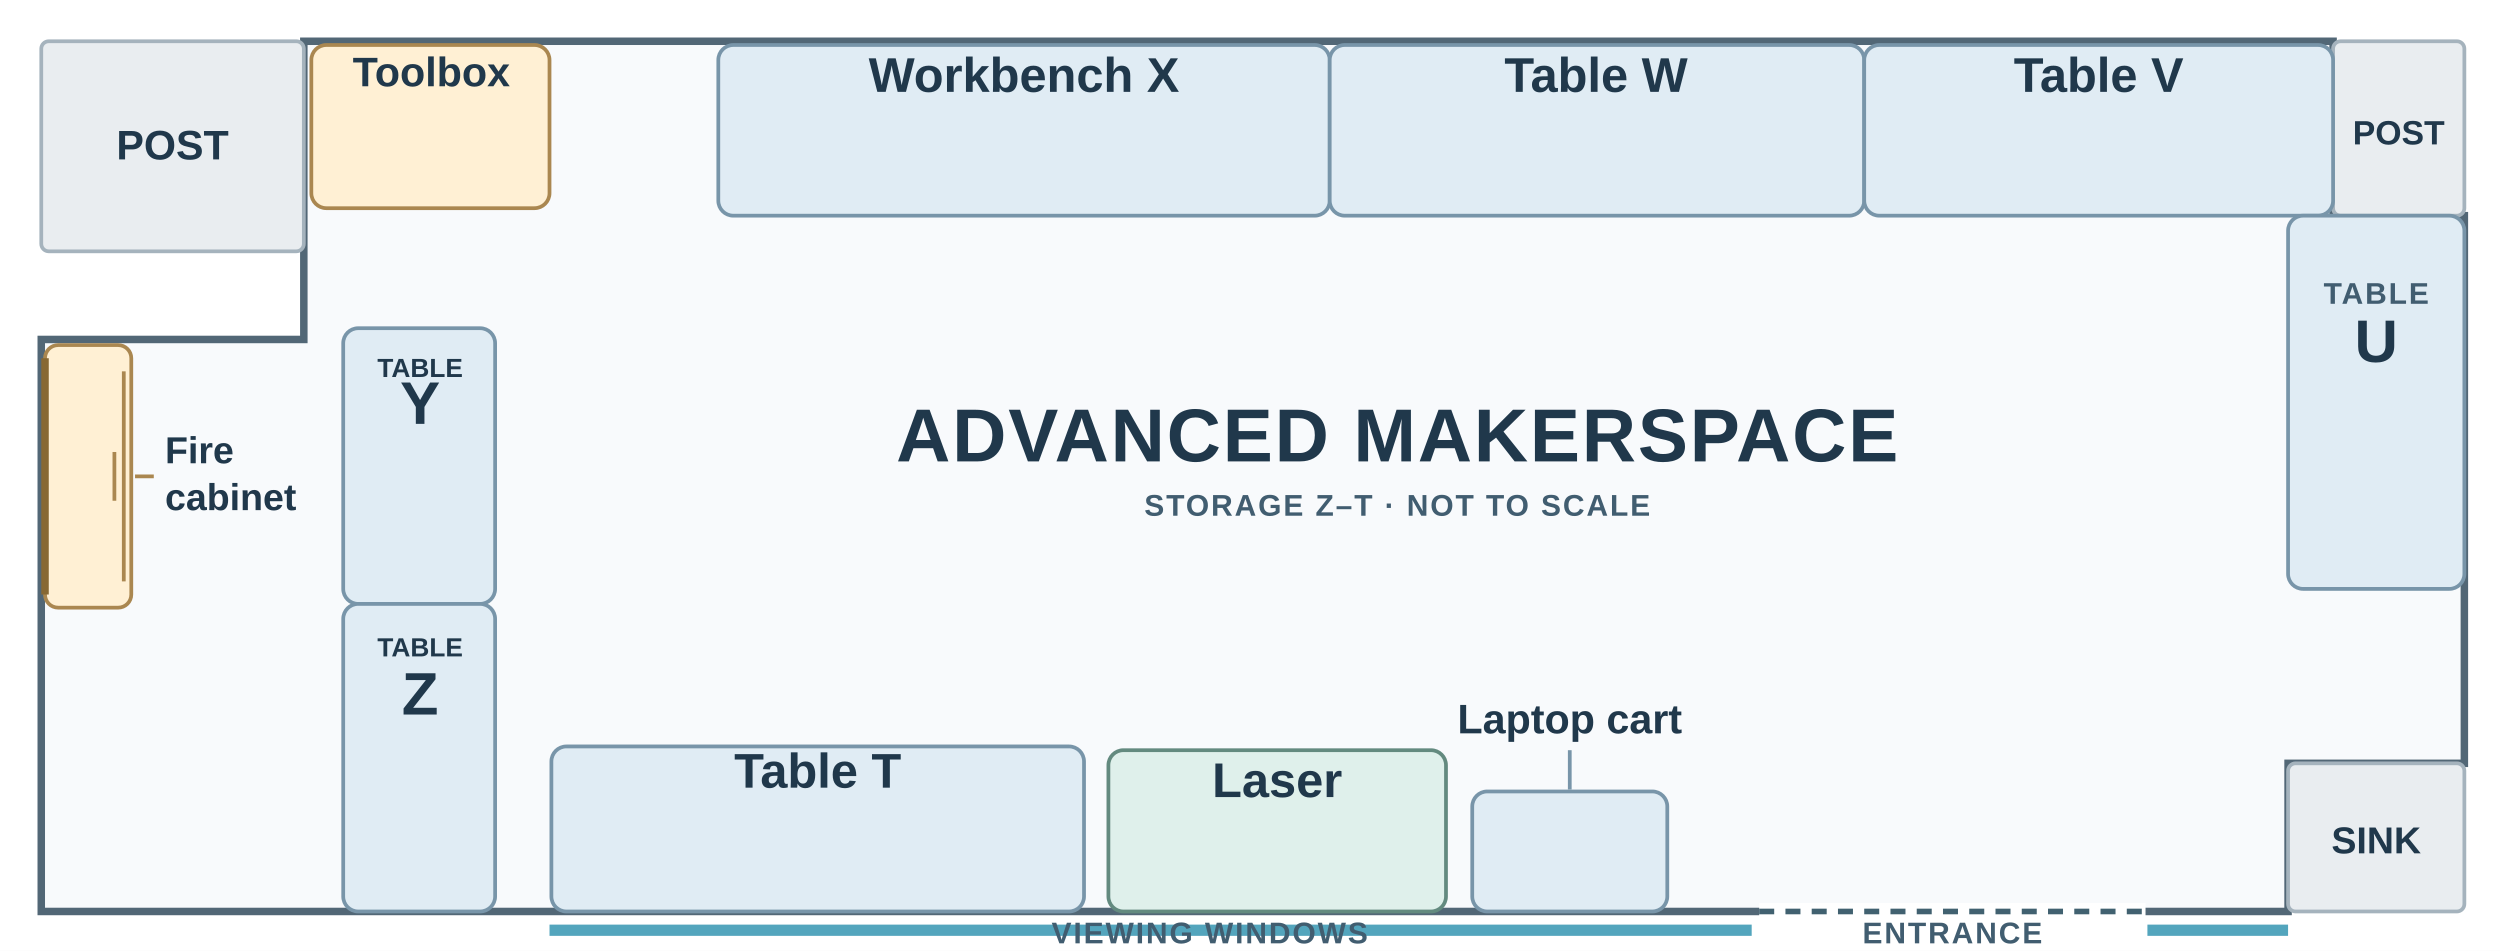
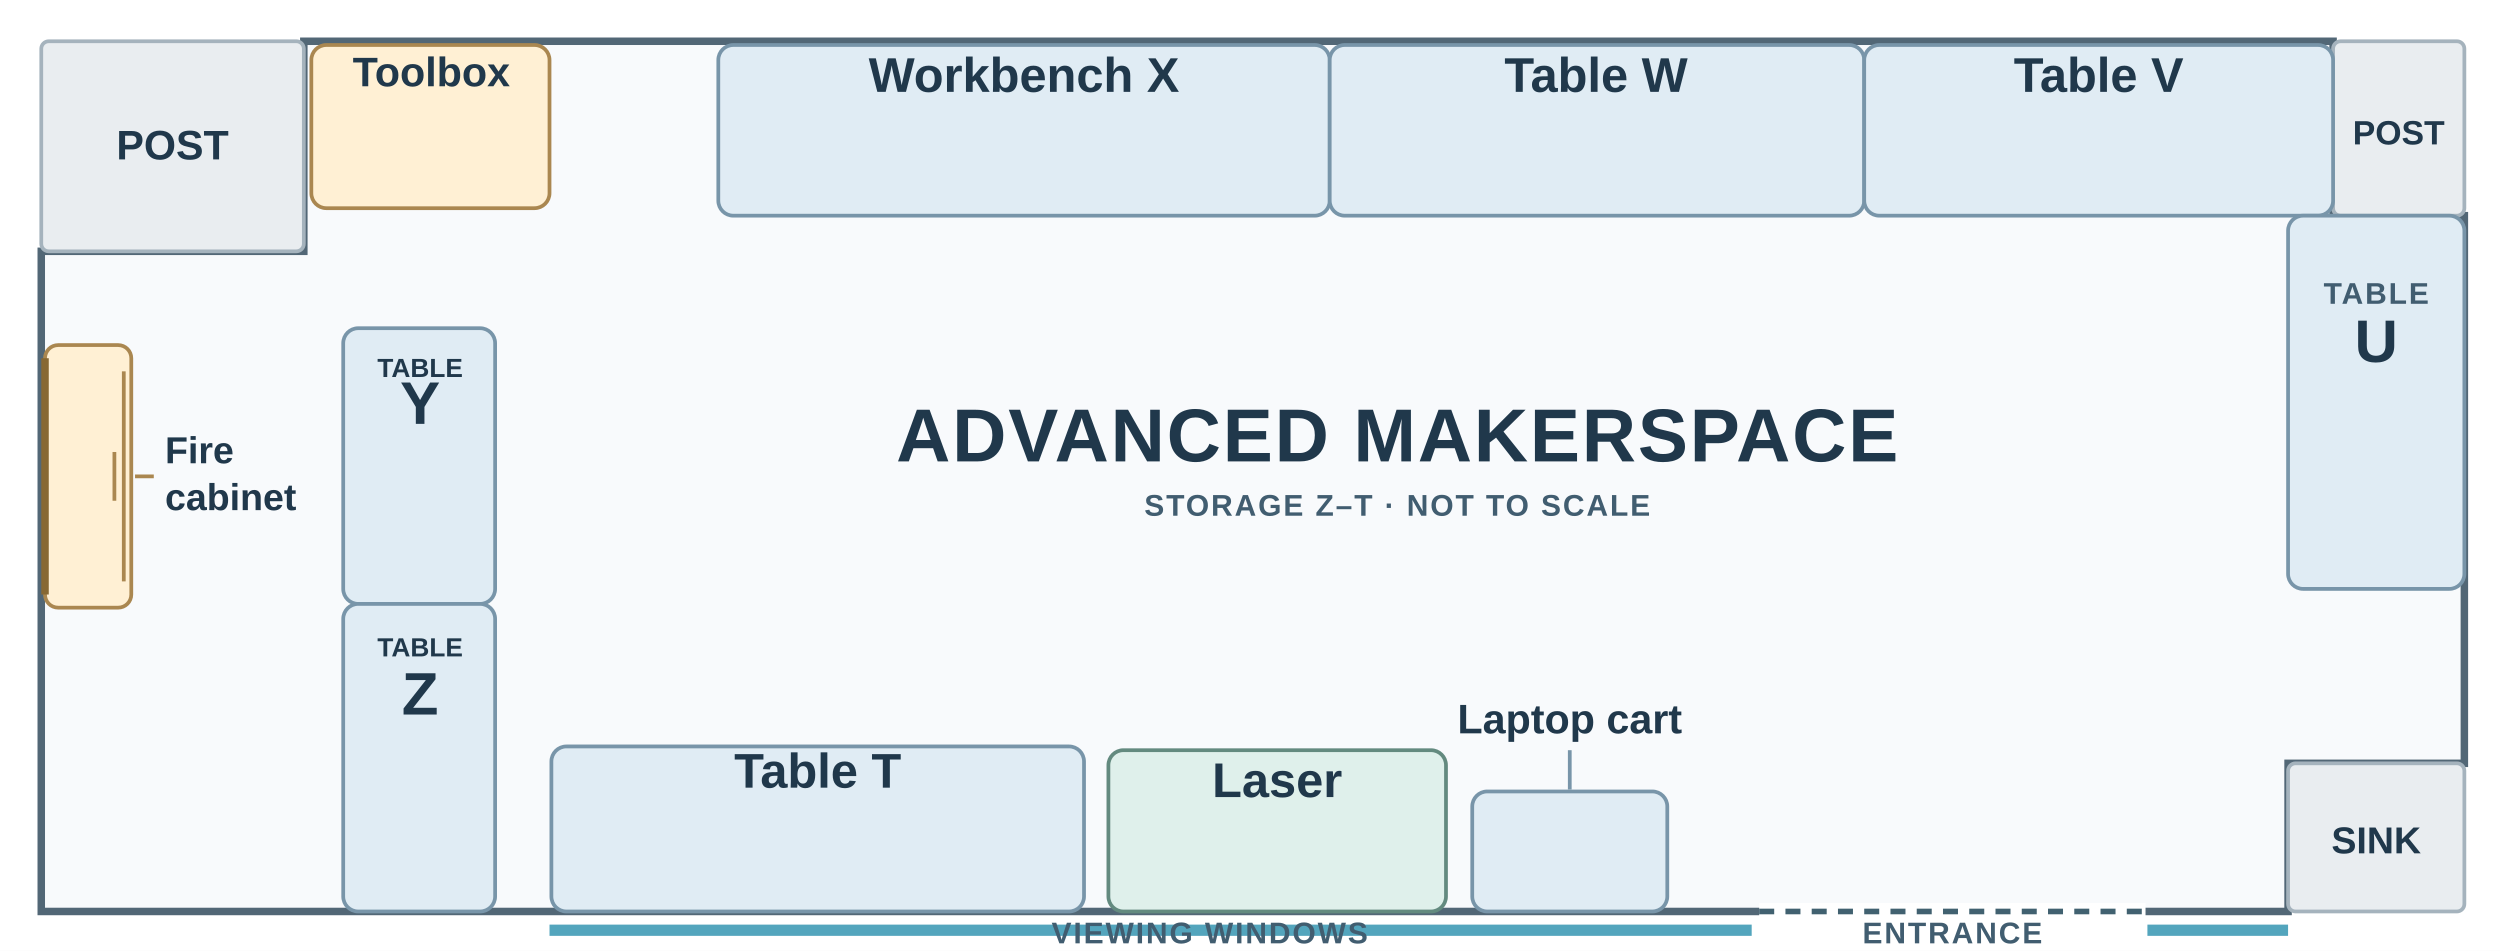
<svg xmlns="http://www.w3.org/2000/svg" width="1333" height="507" viewBox="0 0 1333 507" role="img" aria-labelledby="title description">
  <style>
    text { font-family: "Segoe UI", Arial, sans-serif; fill: #20384b; text-anchor: middle; }
    .floor { fill: #f8fafc; stroke: #526776; stroke-width: 4; }
    .surface { fill: #e0ecf4; stroke: #7895a9; stroke-width: 2; }
    .station { fill: #dff0eb; stroke: #638a7f; stroke-width: 2; }
    .cabinet { fill: #fff0d4; stroke: #aa8750; stroke-width: 2; }
    .landmark { fill: #e9edf0; stroke: #a5b3bd; stroke-width: 2; }
    .label { font-size: 26px; font-weight: 600; }
    .letter { font-size: 32px; font-weight: 700; }
    .small { font-size: 16px; font-weight: 600; letter-spacing: 1px; fill: #415d70; }
  </style>
  <rect width="1333" height="507" fill="#fff" />
-   <path class="floor" d="M162 22H1244V115H1314V407H1220V486H22V181H162Z" />
+   <path class="floor" d="M162 22H1244V115H1314V407H1220V486H22V134H162Z" />
  <path d="M293 496H934M1145 496H1220" stroke="#53a5bd" stroke-width="6" />
  <text class="small" x="645" y="503">VIEWING WINDOWS</text>
  <path d="M938 486H1144" stroke="#fff" stroke-width="9" />
  <path d="M938 486H1144" stroke="#416170" stroke-width="3" stroke-dasharray="8 6" />
  <text class="small" x="1041" y="503">ENTRANCE</text>
  <text x="745" y="246" font-size="40" font-weight="700" letter-spacing="1">ADVANCED MAKERSPACE</text>
  <text class="small" x="745" y="275">STORAGE Z–T · NOT TO SCALE</text>
-   <rect class="landmark" x="22" y="22" width="140" height="112" rx="4" />
+   <rect id="advanced-left-post" class="landmark" x="22" y="22" width="140" height="112" rx="4" />
  <text x="92" y="85" font-size="22" font-weight="600">POST</text>
  <rect class="landmark" x="1244" y="22" width="70" height="93" rx="4" />
  <text x="1279" y="77" font-size="18" font-weight="600">POST</text>
  <g data-location-id="loc-common-toolbench">
    <rect class="cabinet" x="166" y="24" width="127" height="87" rx="8" />
    <text x="230" y="46" font-size="22" font-weight="700">Toolbox</text>
  </g>
  <g data-location-id="loc-advanced-fire-cabinet">
    <rect class="cabinet" x="24" y="184" width="46" height="140" rx="7" />
    <path d="M24 191V317" stroke="#876833" stroke-width="4" />
    <path d="M66 198V310M61 241V267" stroke="#aa8750" stroke-width="2" />
    <path d="M72 254H82" stroke="#aa8750" stroke-width="2" />
    <text x="88" y="247" font-size="20" font-weight="600" style="text-anchor:start">Fire</text>
    <text x="88" y="272" font-size="20" font-weight="600" style="text-anchor:start">cabinet</text>
  </g>
  <g data-location-id="loc-advanced-workbench-16" data-storage-letter="X">
    <rect class="surface" x="383" y="24" width="326" height="91" rx="8" />
    <text class="label" x="546" y="49">Workbench X</text>
  </g>
  <g data-location-id="loc-advanced-table-19" data-storage-letter="W">
    <rect class="surface" x="709" y="24" width="285" height="91" rx="8" />
    <text class="label" x="851" y="49">Table W</text>
  </g>
  <g data-location-id="loc-advanced-table-3" data-storage-letter="V">
    <rect class="surface" x="994" y="24" width="250" height="91" rx="8" />
    <text class="label" x="1119" y="49">Table V</text>
  </g>
  <g data-location-id="loc-advanced-table-18" data-storage-letter="U">
    <rect class="surface" x="1220" y="115" width="94" height="199" rx="8" />
    <text class="small" x="1267" y="162">TABLE</text>
    <text class="letter" x="1267" y="193">U</text>
  </g>
  <g data-location-id="loc-advanced-table-21" data-storage-letter="Y">
    <rect class="surface" x="183" y="175" width="81" height="147" rx="8" />
    <text x="224" y="201" font-size="14" font-weight="600">TABLE</text>
    <text class="letter" x="224" y="226">Y</text>
  </g>
  <g data-location-id="loc-advanced-table-20" data-storage-letter="Z">
    <rect class="surface" x="183" y="322" width="81" height="164" rx="8" />
    <text x="224" y="350" font-size="14" font-weight="600">TABLE</text>
    <text class="letter" x="224" y="381">Z</text>
  </g>
  <g data-location-id="loc-advanced-table-11" data-storage-letter="T">
    <rect class="surface" x="294" y="398" width="284" height="88" rx="8" />
    <text class="label" x="436" y="420">Table T</text>
  </g>
  <g data-location-id="loc-advanced-laser">
    <rect class="station" x="591" y="400" width="180" height="86" rx="8" />
    <text class="label" x="681" y="425">Laser</text>
  </g>
  <g data-location-id="loc-advanced-laptop-cart">
    <rect class="surface" x="785" y="422" width="104" height="64" rx="8" />
    <path d="M837 421V400" stroke="#7895a9" stroke-width="2" />
    <text x="837" y="391" font-size="22" font-weight="600">Laptop cart</text>
  </g>
  <rect class="landmark" x="1220" y="407" width="94" height="79" rx="4" />
  <text x="1267" y="455" font-size="20" font-weight="600">SINK</text>
</svg>
